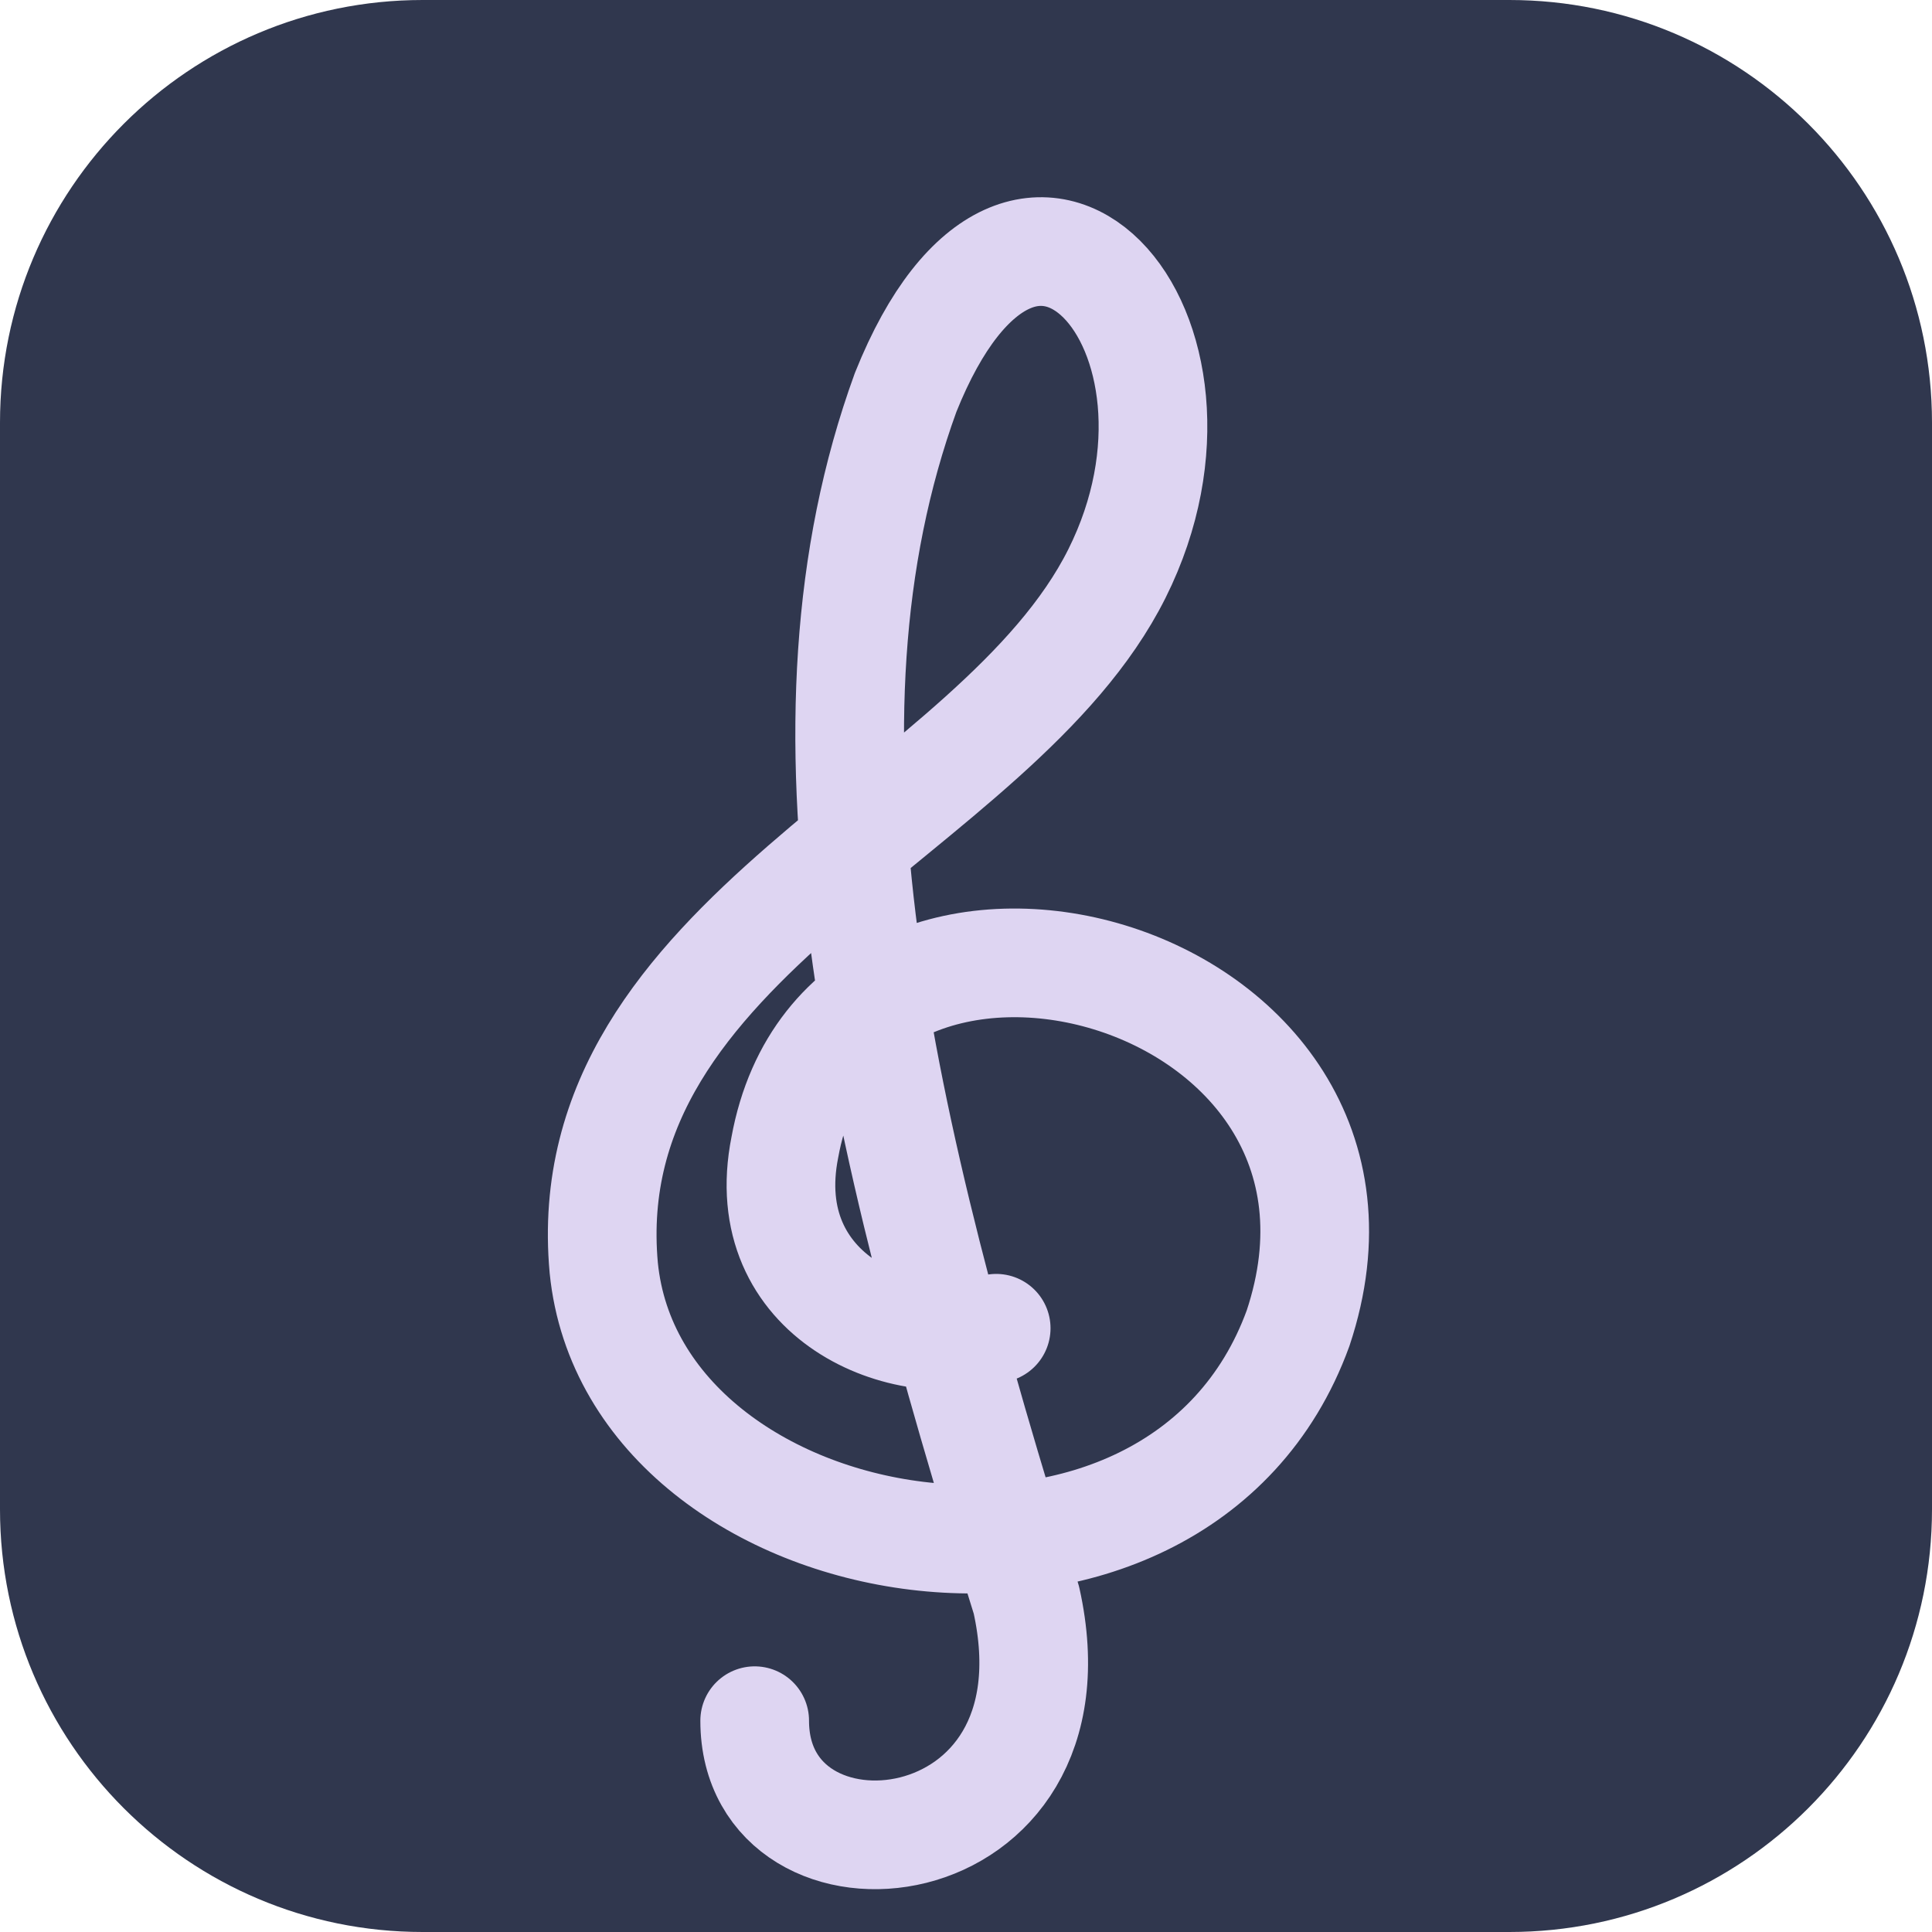
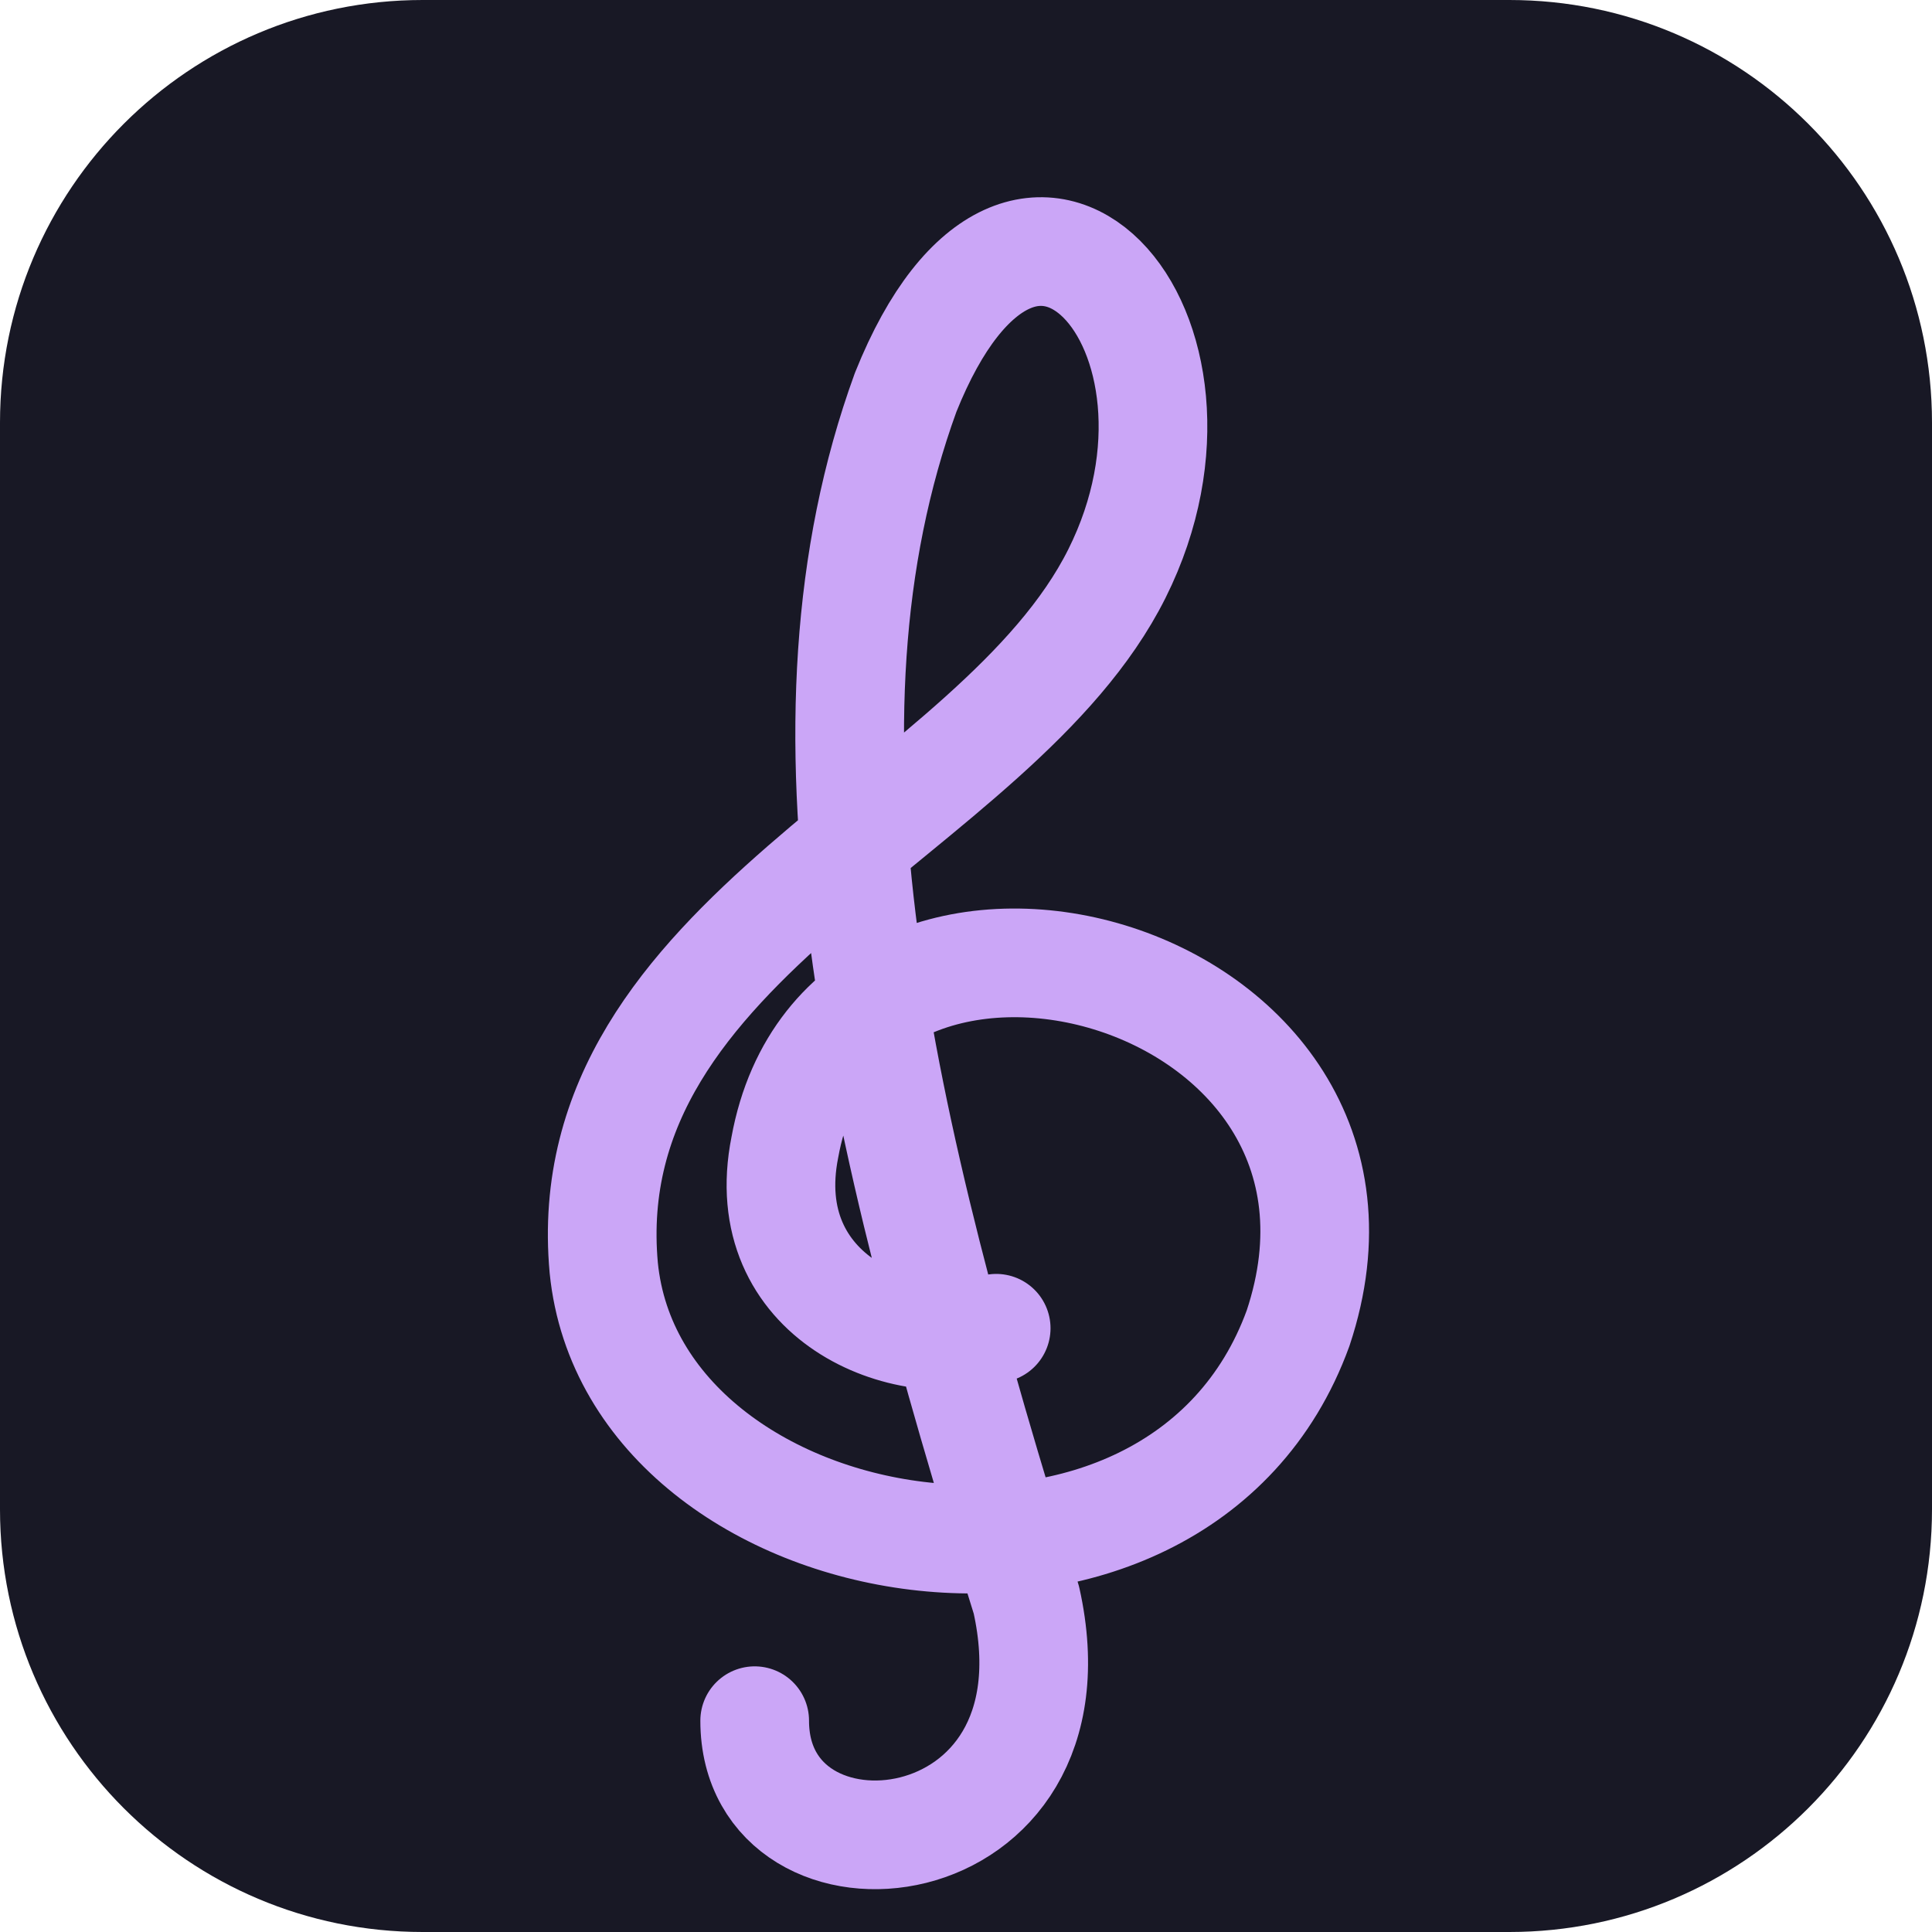
<svg xmlns="http://www.w3.org/2000/svg" viewBox="0 0 64 64">
-   <rect width="64" height="64" rx="14" fill="#30374e" />
-   <g color="#ded5f2">
+   <rect width="64" height="64" rx="14" fill="#181825" />
+   <g color="#cba6f7">
    <path d="M34 53C29 37 26 24 30 13c4-10 11-2 7 6-4 8-18 12-17 23 1 10 19 13 23 2 4-12-15-17-17-6-1 5 4 7 7 6M34 53c2 9-9 10-9 4" fill="none" stroke="currentColor" stroke-width="3.6" stroke-linecap="round" stroke-linejoin="round" />
  </g>
</svg>
